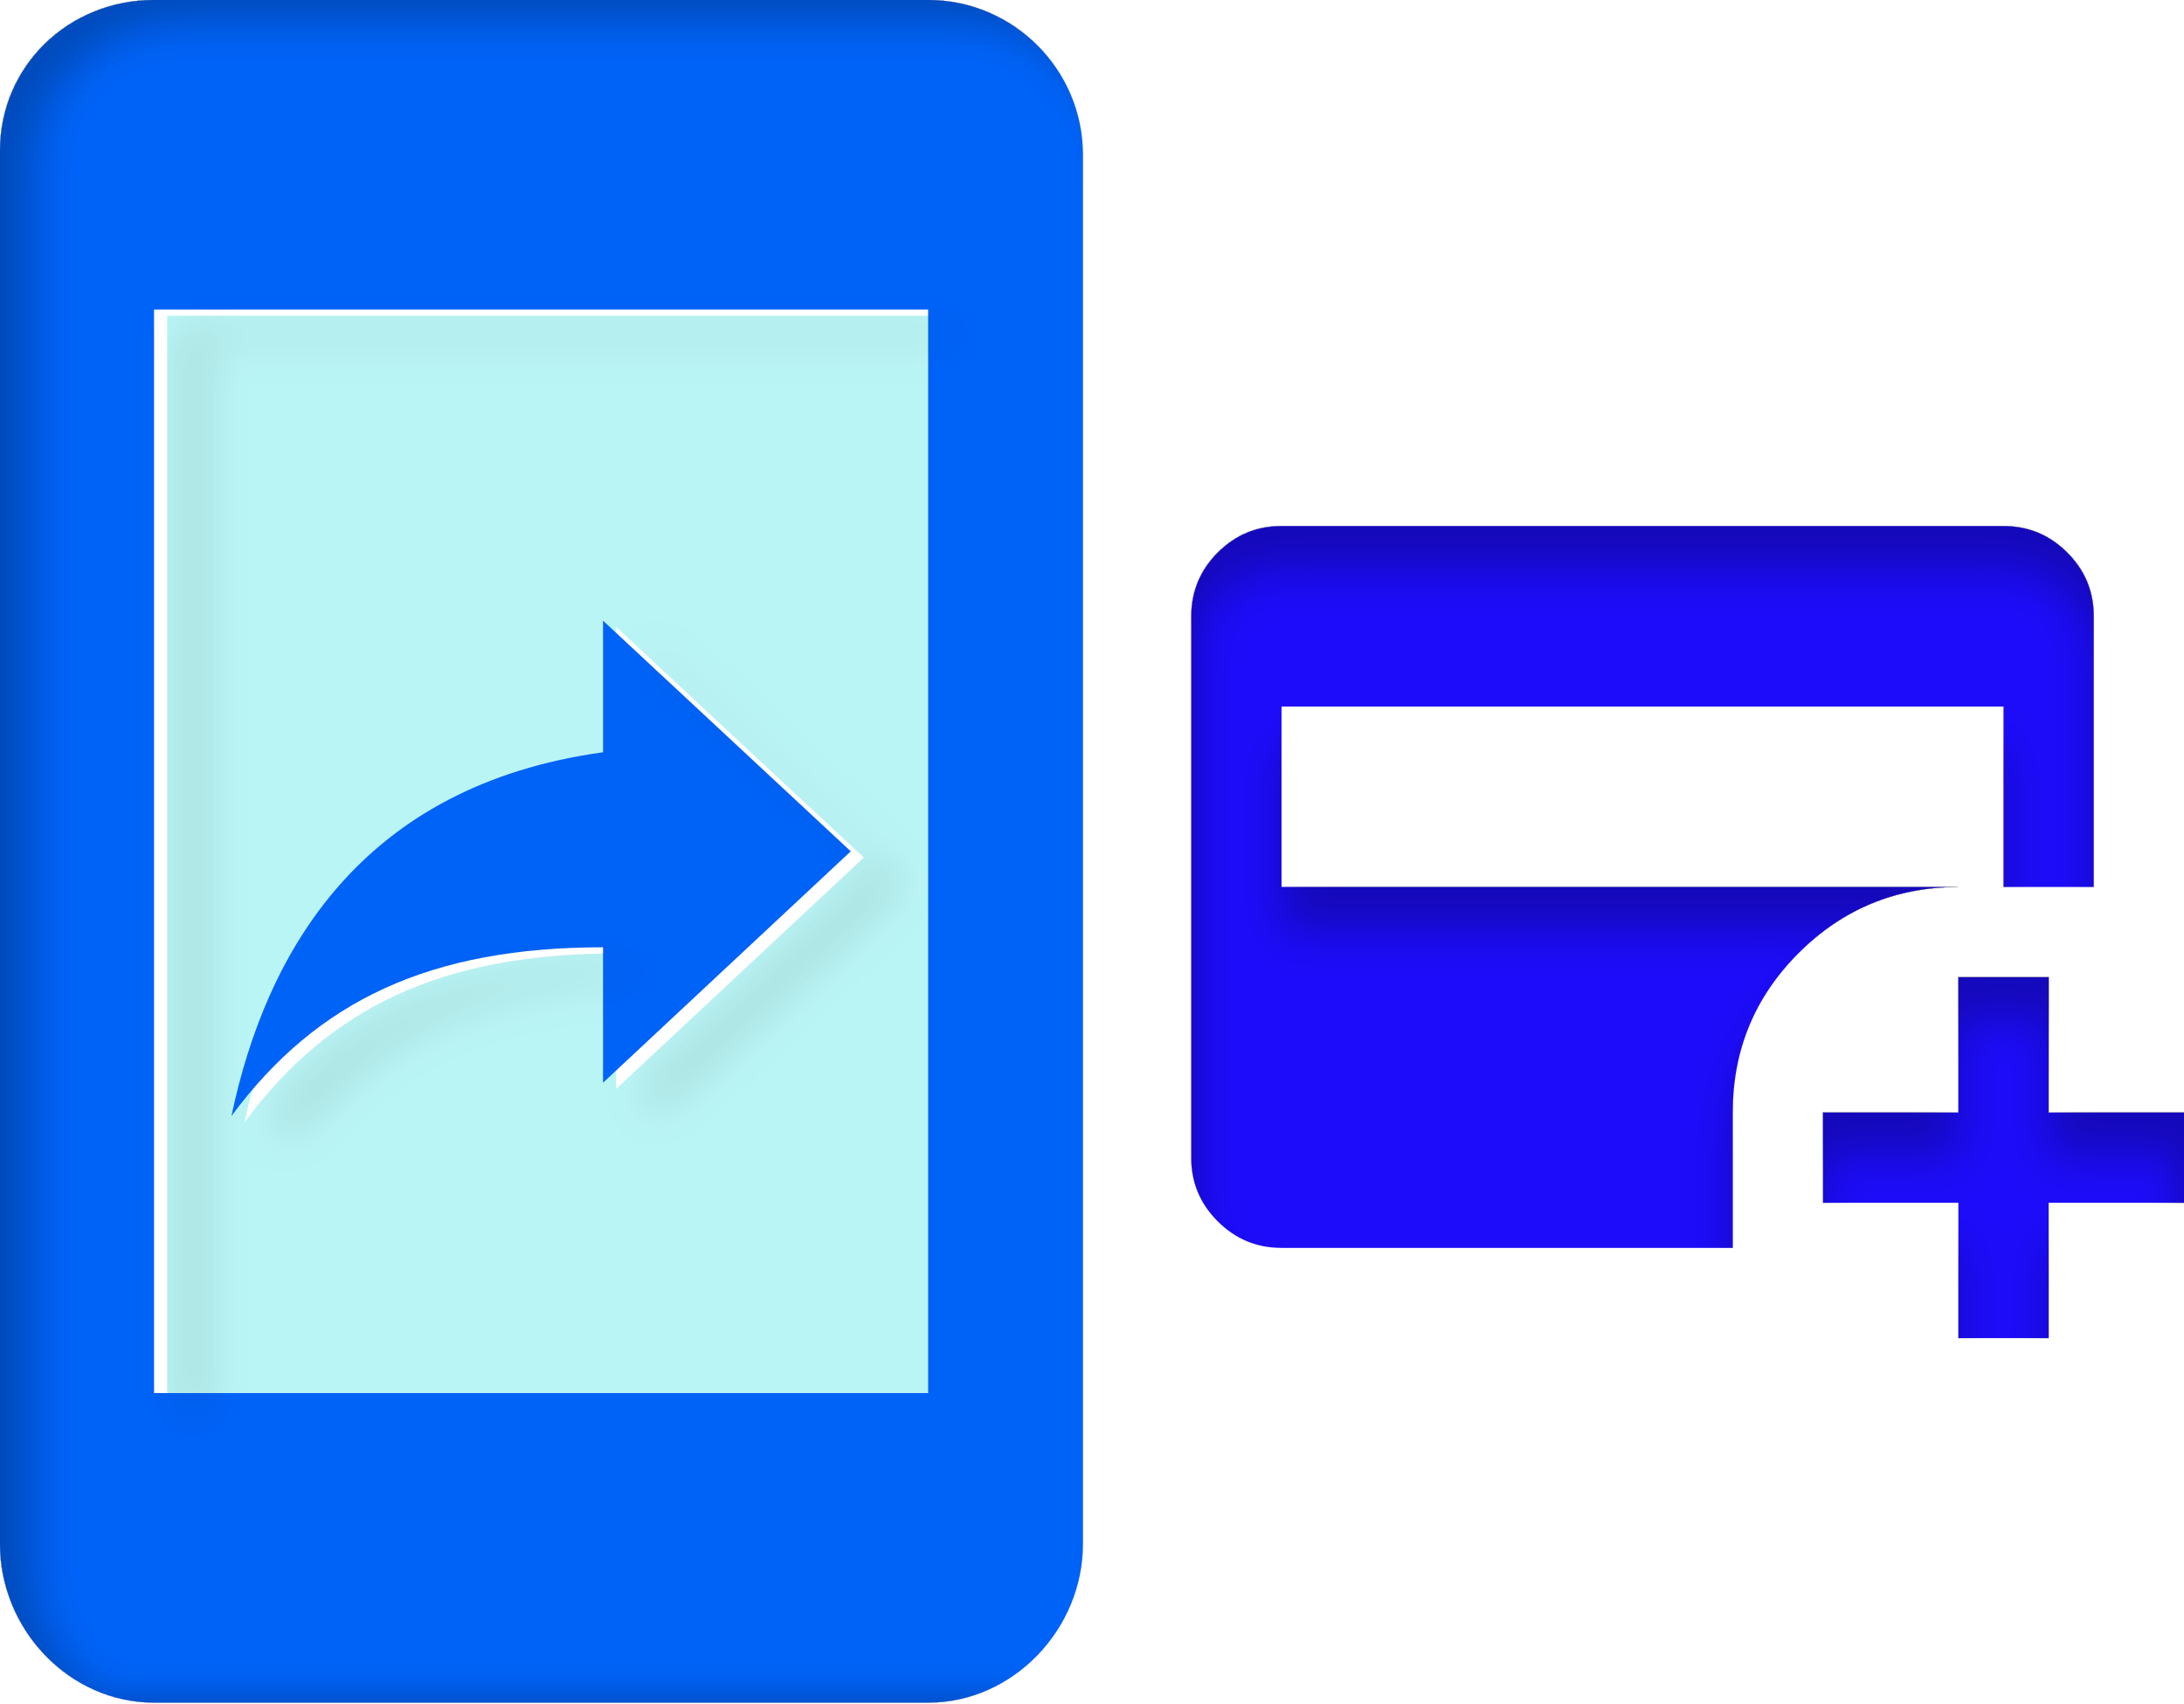
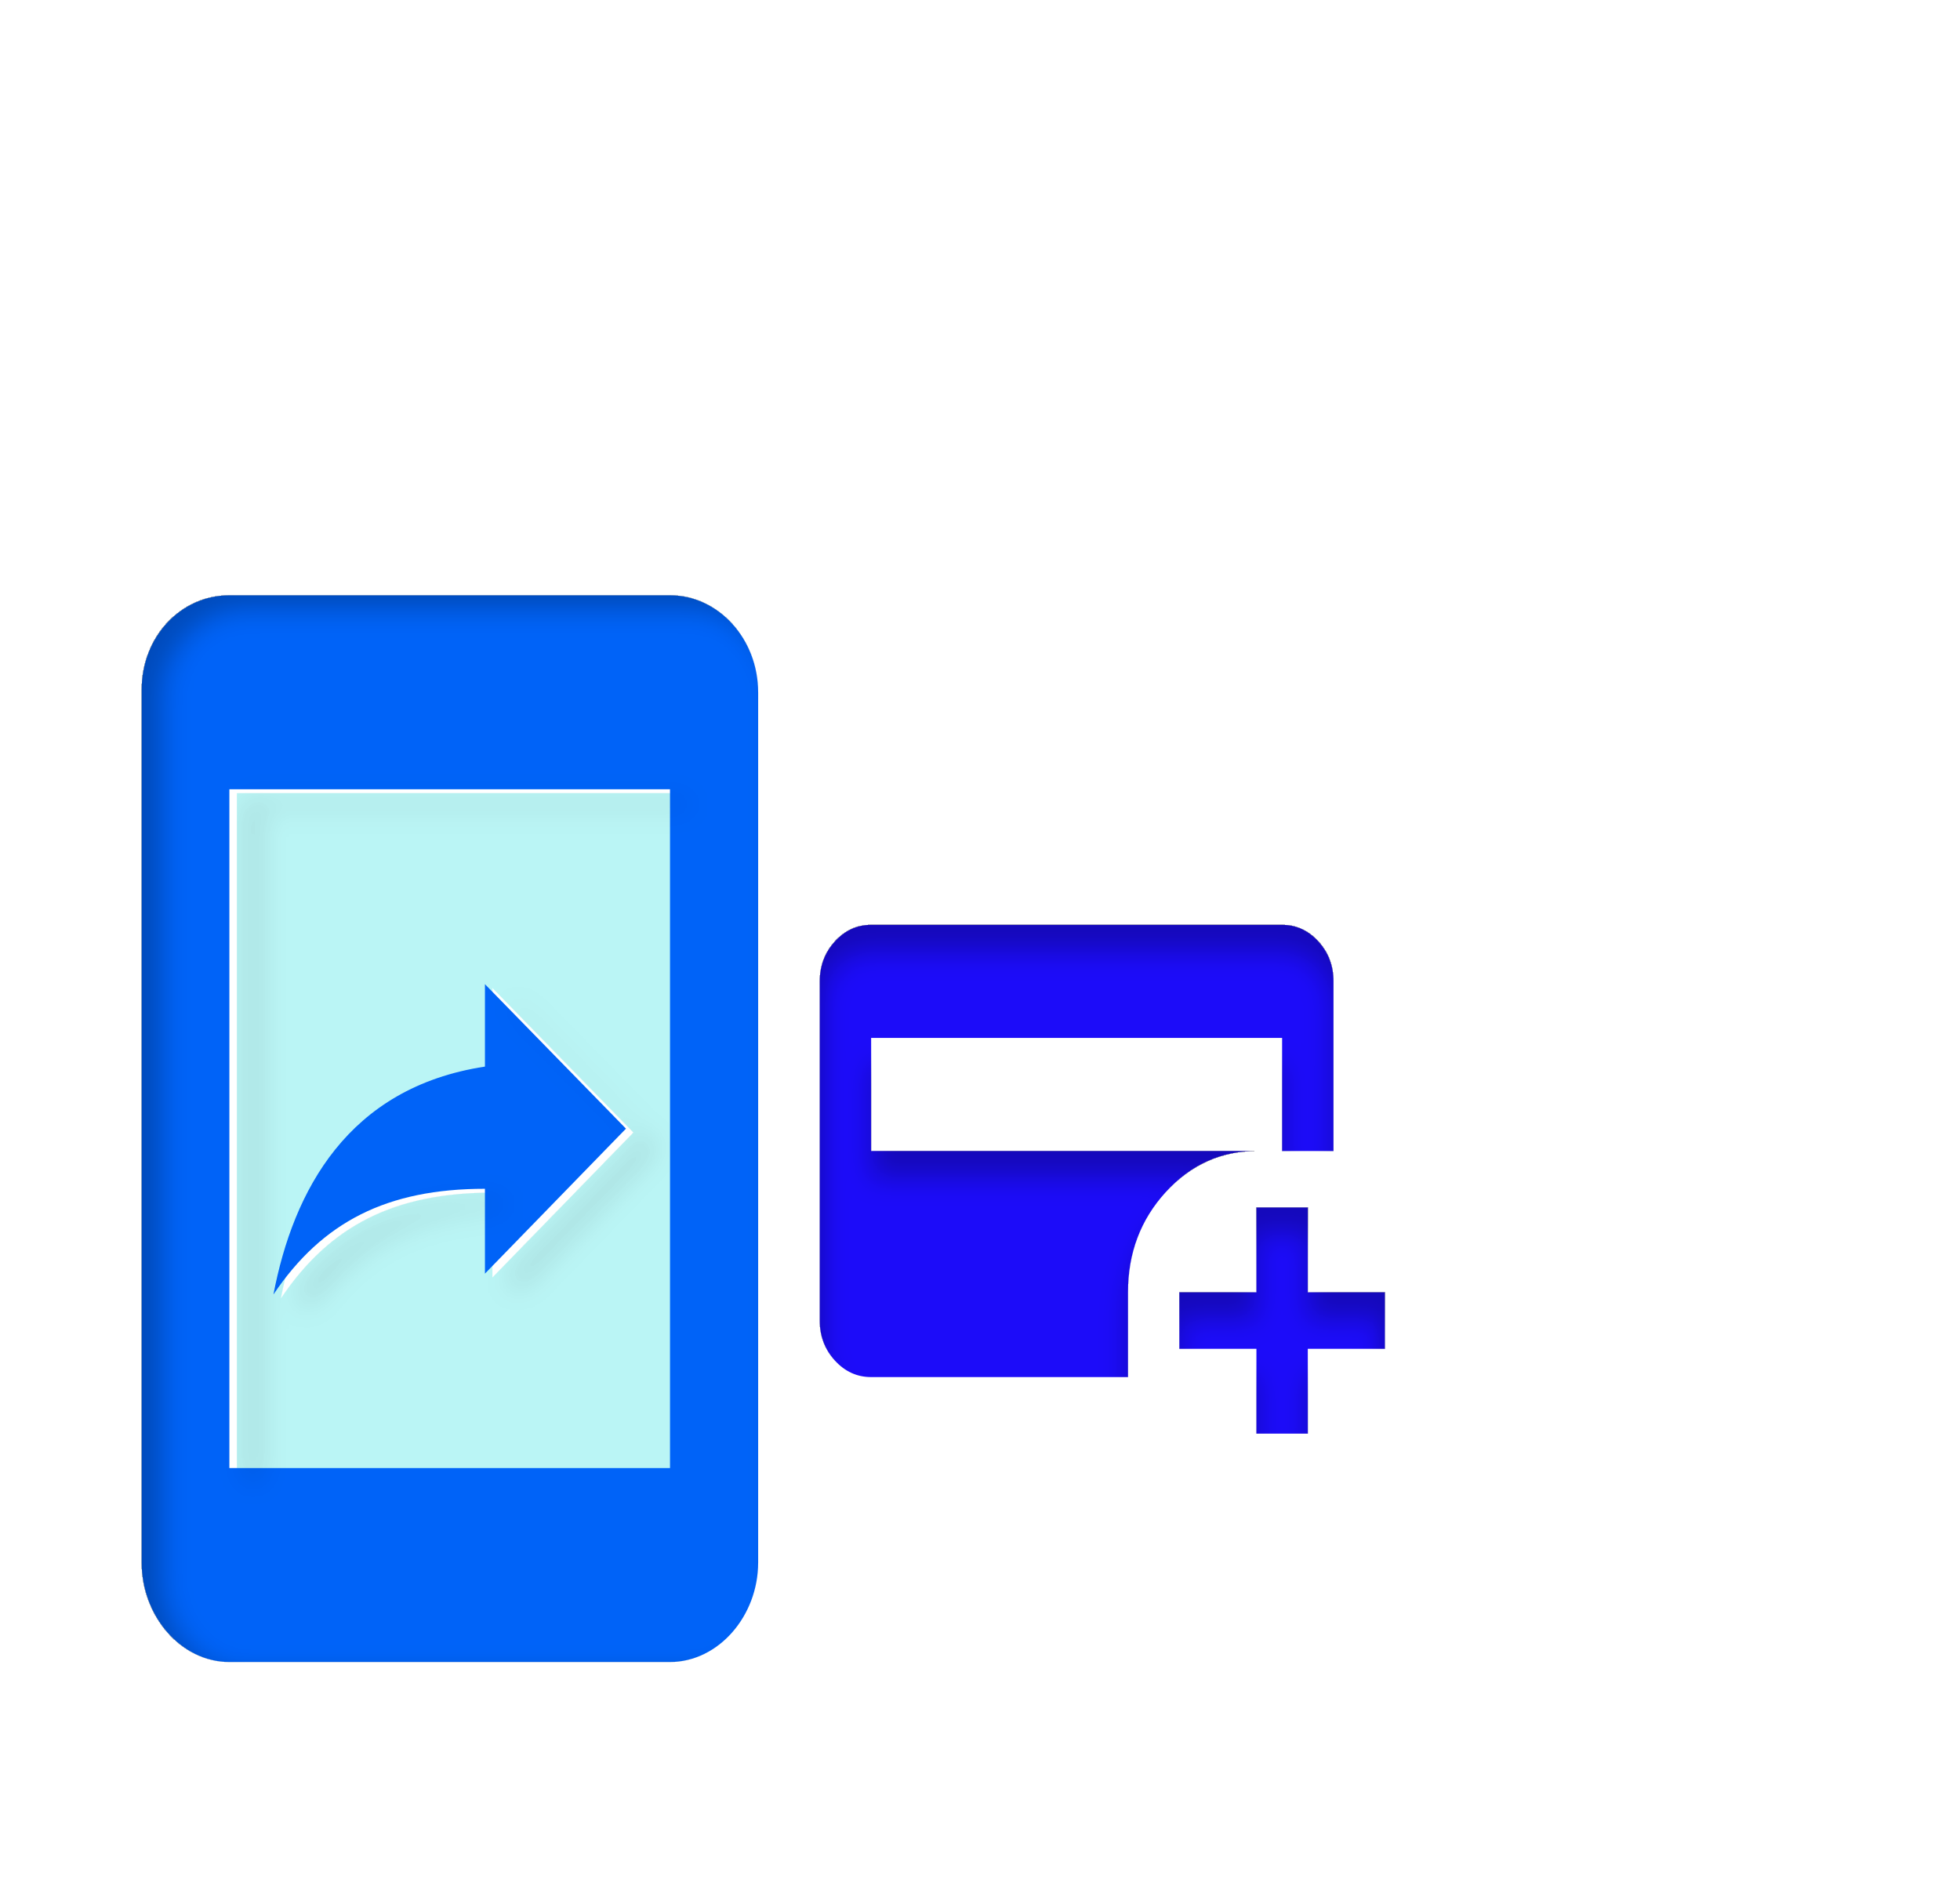
- <svg xmlns="http://www.w3.org/2000/svg" width="373" height="291" viewBox="0 0 373 291" fill="none">
-   <g filter="url(#filter0_i_1519_3518)">
-     <path d="M218.867 151.52H342.173V120.694H218.867V151.52ZM334.466 228.586V205.466H311.347V190.053H334.466V166.933H349.88V190.053H373V205.466H349.88V228.586H334.466ZM218.867 213.173C214.629 213.173 210.999 211.662 207.978 208.641C204.957 205.62 203.449 201.993 203.454 197.76V105.28C203.454 101.042 204.965 97.412 207.986 94.391C211.007 91.37 214.634 89.862 218.867 89.867H342.173C346.412 89.867 350.042 91.378 353.063 94.399C356.084 97.42 357.591 101.047 357.586 105.28V151.52H334.466C323.806 151.52 314.717 155.278 307.201 162.795C299.684 170.311 295.928 179.397 295.933 190.053V213.173H218.867Z" fill="#1C0CF9" />
+ <svg xmlns="http://www.w3.org/2000/svg" width="155" height="150" viewBox="0 0 155 150" fill="none">
+   <g filter="url(#filter0_i_2157_5591)">
+     <path d="M68.891 91.035H101.391V82.094H68.891V91.035ZM99.36 113.389V106.683H93.266V102.212H99.36V95.506H103.422V102.212H109.516V106.683H103.422V113.389H99.36ZM68.891 108.918C67.774 108.918 66.817 108.48 66.021 107.604C65.225 106.728 64.827 105.675 64.829 104.447V77.623C64.829 76.393 65.227 75.34 66.023 74.464C66.819 73.588 67.775 73.15 68.891 73.152H101.391C102.508 73.152 103.465 73.59 104.261 74.466C105.057 75.343 105.455 76.395 105.453 77.623V91.035H99.36C96.55 91.035 94.154 92.125 92.173 94.305C90.192 96.486 89.202 99.121 89.203 102.212V108.918H68.891Z" fill="#1C0CF9" />
  </g>
-   <g filter="url(#filter1_i_1519_3518)">
-     <path opacity="0.3" d="M28.557 239.032H160.764V53.941H28.557V239.032ZM105.237 129.564V107.089L147.544 146.487L105.237 186.017V162.881C75.887 162.881 56.453 171.871 41.777 191.702C47.727 163.409 64.121 135.249 105.237 129.564Z" fill="#19DFDF" />
-     <path d="M158.517 0H26.309C11.767 0 0 11.238 0 25.78V263.755C0 278.297 11.767 290.857 26.309 290.857H158.517C173.06 290.857 184.959 278.297 184.959 263.755V26.442C184.959 11.899 173.06 0 158.517 0ZM158.517 237.974H26.309V52.883H158.517V237.974ZM102.99 161.822V184.959L145.296 145.429L102.99 106.031V128.506C61.873 134.191 45.48 162.351 39.53 190.644C54.205 170.812 73.64 161.822 102.99 161.822Z" fill="#0063F8" />
+   <g filter="url(#filter1_i_2157_5591)">
+     <path opacity="0.3" d="M18.731 116.42H53.578V62.732H18.731V116.42ZM38.942 84.667V78.148L50.093 89.576L38.942 101.042V94.331C31.206 94.331 26.084 96.939 22.216 102.691C23.784 94.484 28.105 86.316 38.942 84.667Z" fill="#19DFDF" />
+     <path d="M52.985 47.086H18.139C14.306 47.086 11.205 50.346 11.205 54.564V123.591C11.205 127.81 14.306 131.453 18.139 131.453H52.985C56.818 131.453 59.955 127.81 59.955 123.591V54.756C59.955 50.537 56.818 47.086 52.985 47.086ZM52.985 116.113H18.139V62.425H52.985V116.113ZM38.35 94.025V100.736L49.501 89.269L38.35 77.841V84.361C27.513 86.01 23.192 94.178 21.624 102.384C25.492 96.632 30.614 94.025 38.35 94.025Z" fill="#0063F8" />
  </g>
  <defs>
-     <filter id="filter0_i_1519_3518" x="203.454" y="89.867" width="169.545" height="146.117" filterUnits="userSpaceOnUse" color-interpolation-filters="sRGB">
+     <filter id="filter0_i_2157_5591" x="64.829" y="73.152" width="44.687" height="42.325" filterUnits="userSpaceOnUse" color-interpolation-filters="sRGB">
      <feFlood flood-opacity="0" result="BackgroundImageFix" />
      <feBlend mode="normal" in="SourceGraphic" in2="BackgroundImageFix" result="shape" />
      <feColorMatrix in="SourceAlpha" type="matrix" values="0 0 0 0 0 0 0 0 0 0 0 0 0 0 0 0 0 0 127 0" result="hardAlpha" />
-       <feOffset dy="7.398" />
-       <feGaussianBlur stdDeviation="3.699" />
+       <feOffset dy="2.088" />
+       <feGaussianBlur stdDeviation="1.044" />
      <feComposite in2="hardAlpha" operator="arithmetic" k2="-1" k3="1" />
      <feColorMatrix type="matrix" values="0 0 0 0 0 0 0 0 0 0 0 0 0 0 0 0 0 0 0.25 0" />
-       <feBlend mode="normal" in2="shape" result="effect1_innerShadow_1519_3518" />
+       <feBlend mode="normal" in2="shape" result="effect1_innerShadow_2157_5591" />
    </filter>
-     <filter id="filter1_i_1519_3518" x="0" y="0" width="190.507" height="294.557" filterUnits="userSpaceOnUse" color-interpolation-filters="sRGB">
+     <filter id="filter1_i_2157_5591" x="11.205" y="47.086" width="50.316" height="85.411" filterUnits="userSpaceOnUse" color-interpolation-filters="sRGB">
      <feFlood flood-opacity="0" result="BackgroundImageFix" />
      <feBlend mode="normal" in="SourceGraphic" in2="BackgroundImageFix" result="shape" />
      <feColorMatrix in="SourceAlpha" type="matrix" values="0 0 0 0 0 0 0 0 0 0 0 0 0 0 0 0 0 0 127 0" result="hardAlpha" />
-       <feOffset dx="5.549" dy="3.699" />
-       <feGaussianBlur stdDeviation="3.699" />
+       <feOffset dx="1.566" dy="1.044" />
+       <feGaussianBlur stdDeviation="1.044" />
      <feComposite in2="hardAlpha" operator="arithmetic" k2="-1" k3="1" />
      <feColorMatrix type="matrix" values="0 0 0 0 0 0 0 0 0 0 0 0 0 0 0 0 0 0 0.25 0" />
-       <feBlend mode="normal" in2="shape" result="effect1_innerShadow_1519_3518" />
+       <feBlend mode="normal" in2="shape" result="effect1_innerShadow_2157_5591" />
    </filter>
  </defs>
</svg>
